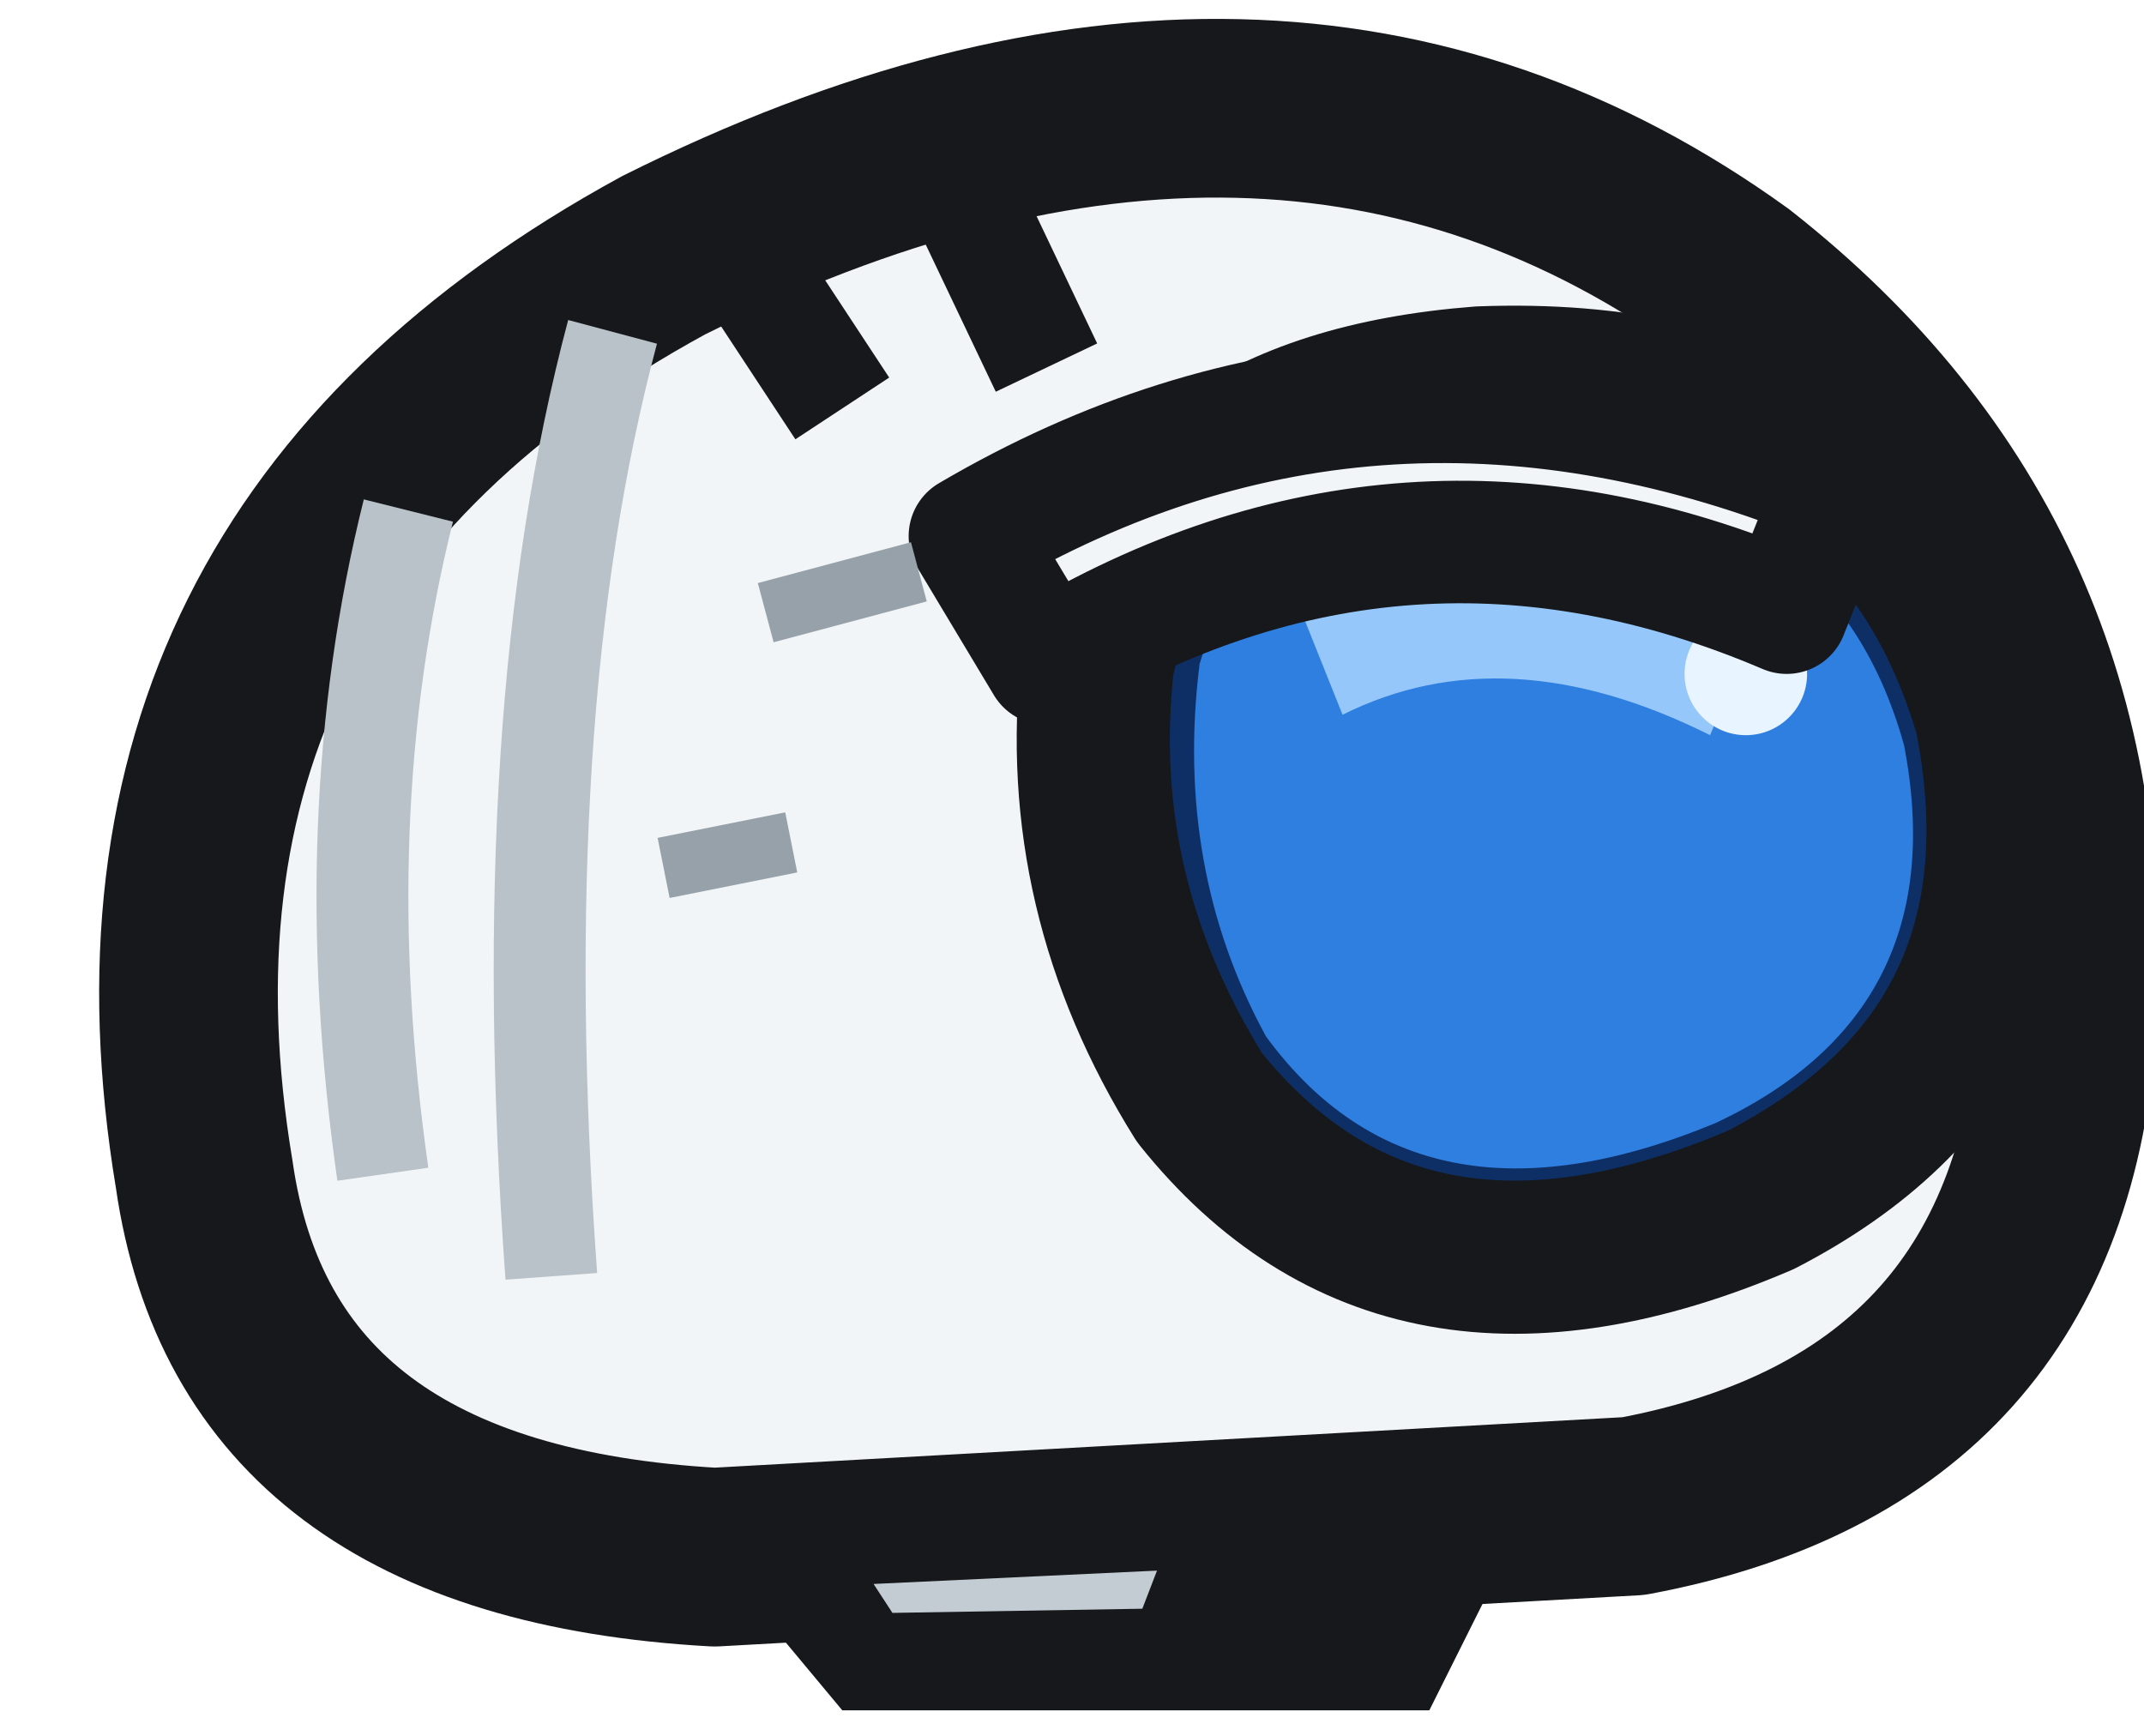
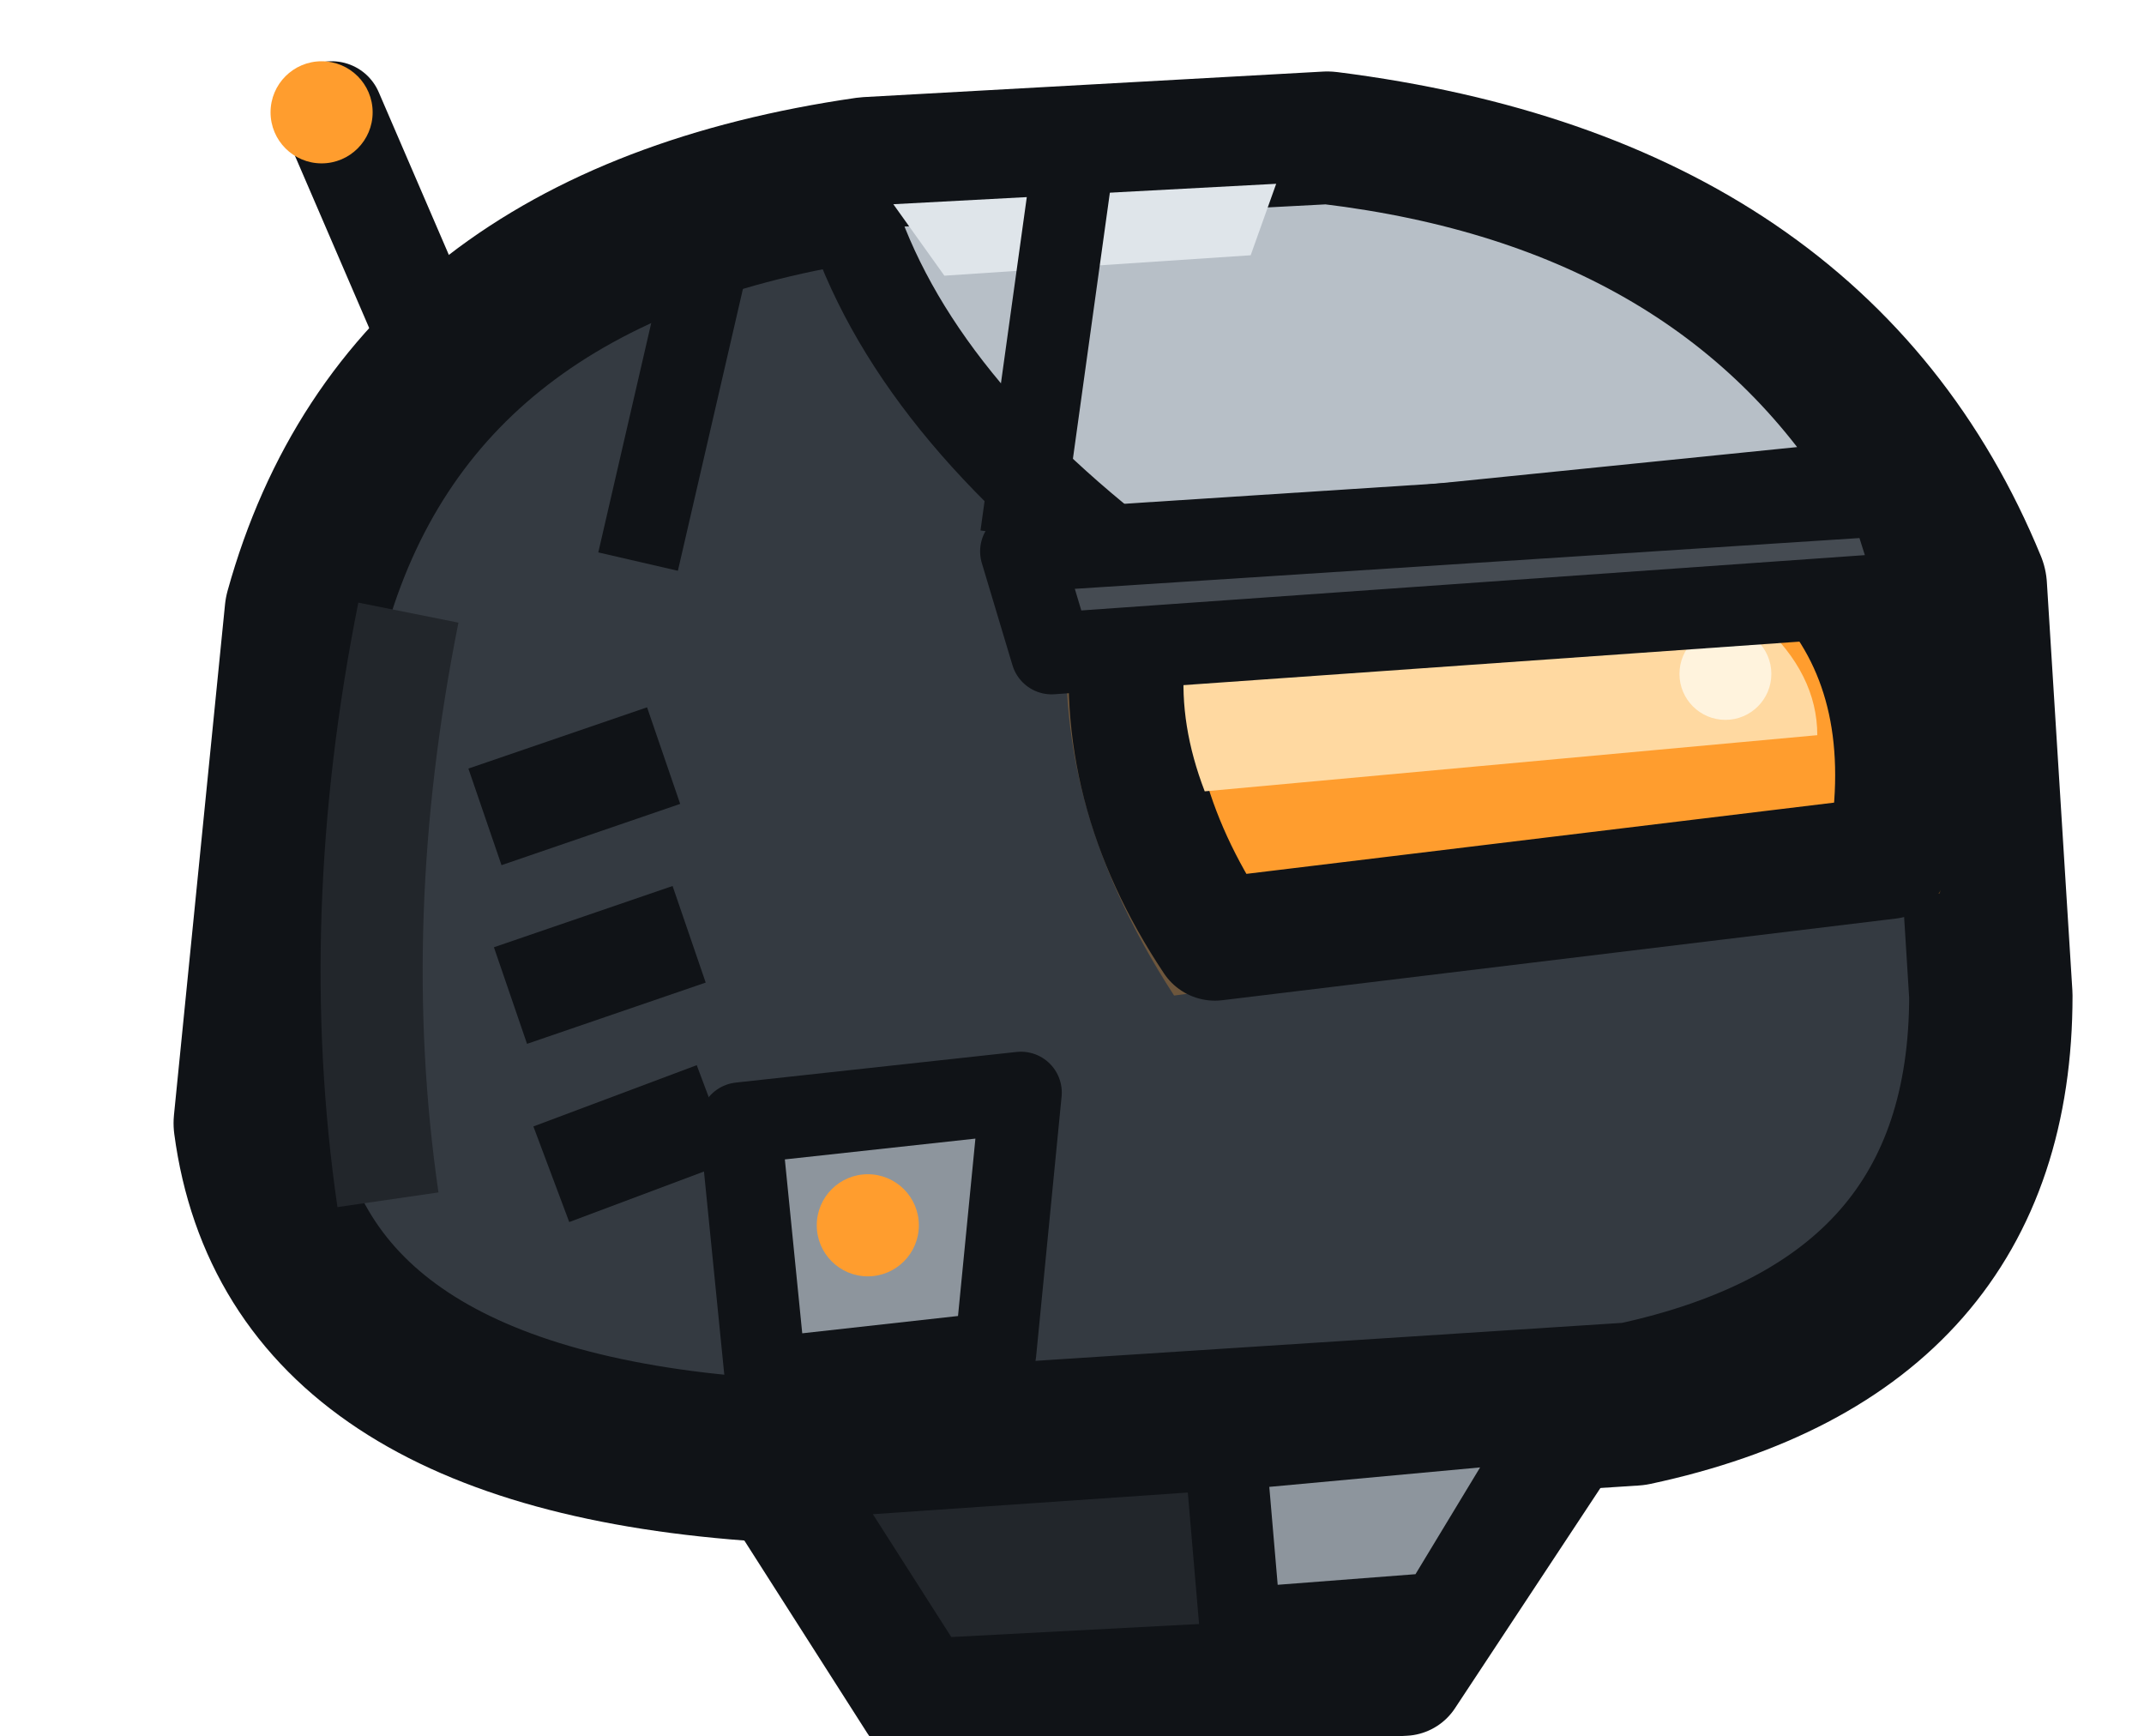
<svg xmlns="http://www.w3.org/2000/svg" width="42" height="34" viewBox="0 0 42 34">
-   <g stroke="#16181b" stroke-width="3.5" stroke-linejoin="round" stroke-linecap="round">
-     <path d="M4 23 Q2 11 13 5 Q25 -1 34 5.5 Q41 11 40.5 20 Q40 28 32 29.5 L14 30.5 Q5 30 4 23 Z" fill="#f2f5f7" />
+   <path d="M9 8 L6.5 2.2" stroke="#101317" stroke-width="2" stroke-linecap="round" />
+   <circle cx="6.3" cy="2.2" r="1" fill="#ff9d2e" />
+   <g stroke="#101317" stroke-width="3.2" stroke-linejoin="round" stroke-linecap="round">
+     <path d="M5 22 L6 12 Q8 4.8 17 3.5 L26 3 Q35.5 4.2 38.5 11.5 L39 19.5 Q39 26 32 27.5 L15 28.6 Q5.8 28 5 22 Z" fill="#343a41" />
  </g>
-   <path d="M8 10 Q6.5 16 7.5 23 M12 6.5 Q10 14 10.8 25" fill="none" stroke="#b9c2c9" stroke-width="1.8" />
-   <g stroke="#16181b" stroke-width="2.2" fill="none">
-     <path d="M14 4.2 L16.5 8 M18.5 3 L20.5 7.2" />
+   <path d="M16.5 3.6 L26 3.1 Q33.5 4 36.8 9.5 L22 11 Q17.5 7.5 16.5 3.6 Z" fill="#b7bfc7" stroke="#101317" stroke-width="1.8" stroke-linejoin="round" />
+   <path d="M17.5 4 L25 3.6 L24.5 5 L18.5 5.4 Z" fill="#dfe5ea" />
+   <path d="M14 4.5 L12.5 11 M21 3.3 L20 10.5" fill="none" stroke="#101317" stroke-width="1.6" />
+   <path d="M8 12 Q6.8 18 7.6 23.5" fill="none" stroke="#22262b" stroke-width="2" />
+   <g stroke="#101317" stroke-width="2" fill="none">
+     <path d="M9.5 16 L13 14.8 M10 19.5 L13.5 18.3 M10.8 23 L14 21.8" />
  </g>
-   <g stroke="#16181b" stroke-width="3" stroke-linejoin="round">
-     <path d="M21.5 13 Q22.5 8 29 7.5 Q37 7.2 39 14 Q40.3 20.5 34.5 23.5 Q27.5 26.5 23.5 21.5 Q21 17.5 21.5 13 Z" fill="#0e2f66" />
+   <path d="M21 11.5 L36.5 10.5 Q38.8 13 38 17.5 L23 19.5 Q20.4 15.5 21 11.5 Z" fill="#ff9d2e" opacity="0.28" />
+   <g stroke="#101317" stroke-width="2.4" stroke-linejoin="round">
+     <path d="M22.2 12.2 L35.8 11.3 Q37.6 13.4 37 16.8 L23.8 18.4 Q21.8 15.4 22.2 12.2 Z" fill="#ff9d2e" />
  </g>
-   <path d="M23.5 13 Q24.5 9.7 29.3 9.4 Q35.8 9.2 37.3 14.6 Q38.3 19.8 33.6 22 Q27.8 24.4 24.8 20.3 Q23 17 23.5 13 Z" fill="#2f7fe0" />
-   <path d="M25.5 12 Q29.5 9.8 34.5 12 L33.5 14.4 Q29.5 12.4 26.3 14 Z" fill="#a8d4ff" opacity="0.85" />
-   <circle cx="34.2" cy="13.2" r="1.2" fill="#e8f4ff" />
-   <path d="M19 10.5 Q27 5.8 36 9.5 L35 12 Q27.5 8.8 20.5 13 Z" fill="#f2f5f7" stroke="#16181b" stroke-width="2.4" stroke-linejoin="round" />
-   <path d="M14 30.5 L30 29.5 L28 33.5 L16.5 33.5 Z" fill="#16181b" />
-   <path d="M15.5 30.2 L24 29.8 L23 32.4 L17 32.5 Z" fill="#c4ccd3" stroke="#16181b" stroke-width="1.8" stroke-linejoin="round" />
-   <path d="M15 12 L18 11.2 M13 17 L15.5 16.5" stroke="#97a1aa" stroke-width="1.2" fill="none" />
+   <path d="M23.2 13 L34.5 12.2 Q35.6 13.2 35.6 14.4 L23.6 15.5 Q23.1 14.2 23.2 13 Z" fill="#ffd9a1" />
+   <circle cx="33.8" cy="13.2" r="0.9" fill="#fff3dd" />
+   <path d="M20 10.8 L37 9.7 L37.6 11.6 L20.6 12.8 Z" fill="#454b52" stroke="#101317" stroke-width="1.6" stroke-linejoin="round" />
+   <path d="M15 28.6 L31 27.5 L27.5 32.8 L18 33.3 Z" fill="#22262b" stroke="#101317" stroke-width="2.4" stroke-linejoin="round" />
+   <path d="M24 28.4 L30.5 27.8 L28.2 31.6 L24.3 31.9 Z" fill="#8d959d" stroke="#101317" stroke-width="1.6" stroke-linejoin="round" />
+   <path d="M14.5 22 L20 21.4 L19.5 26.5 L15 27 Z" fill="#8d959d" stroke="#101317" stroke-width="1.6" stroke-linejoin="round" />
+   <circle cx="17" cy="24" r="1" fill="#ff9d2e" />
</svg>
